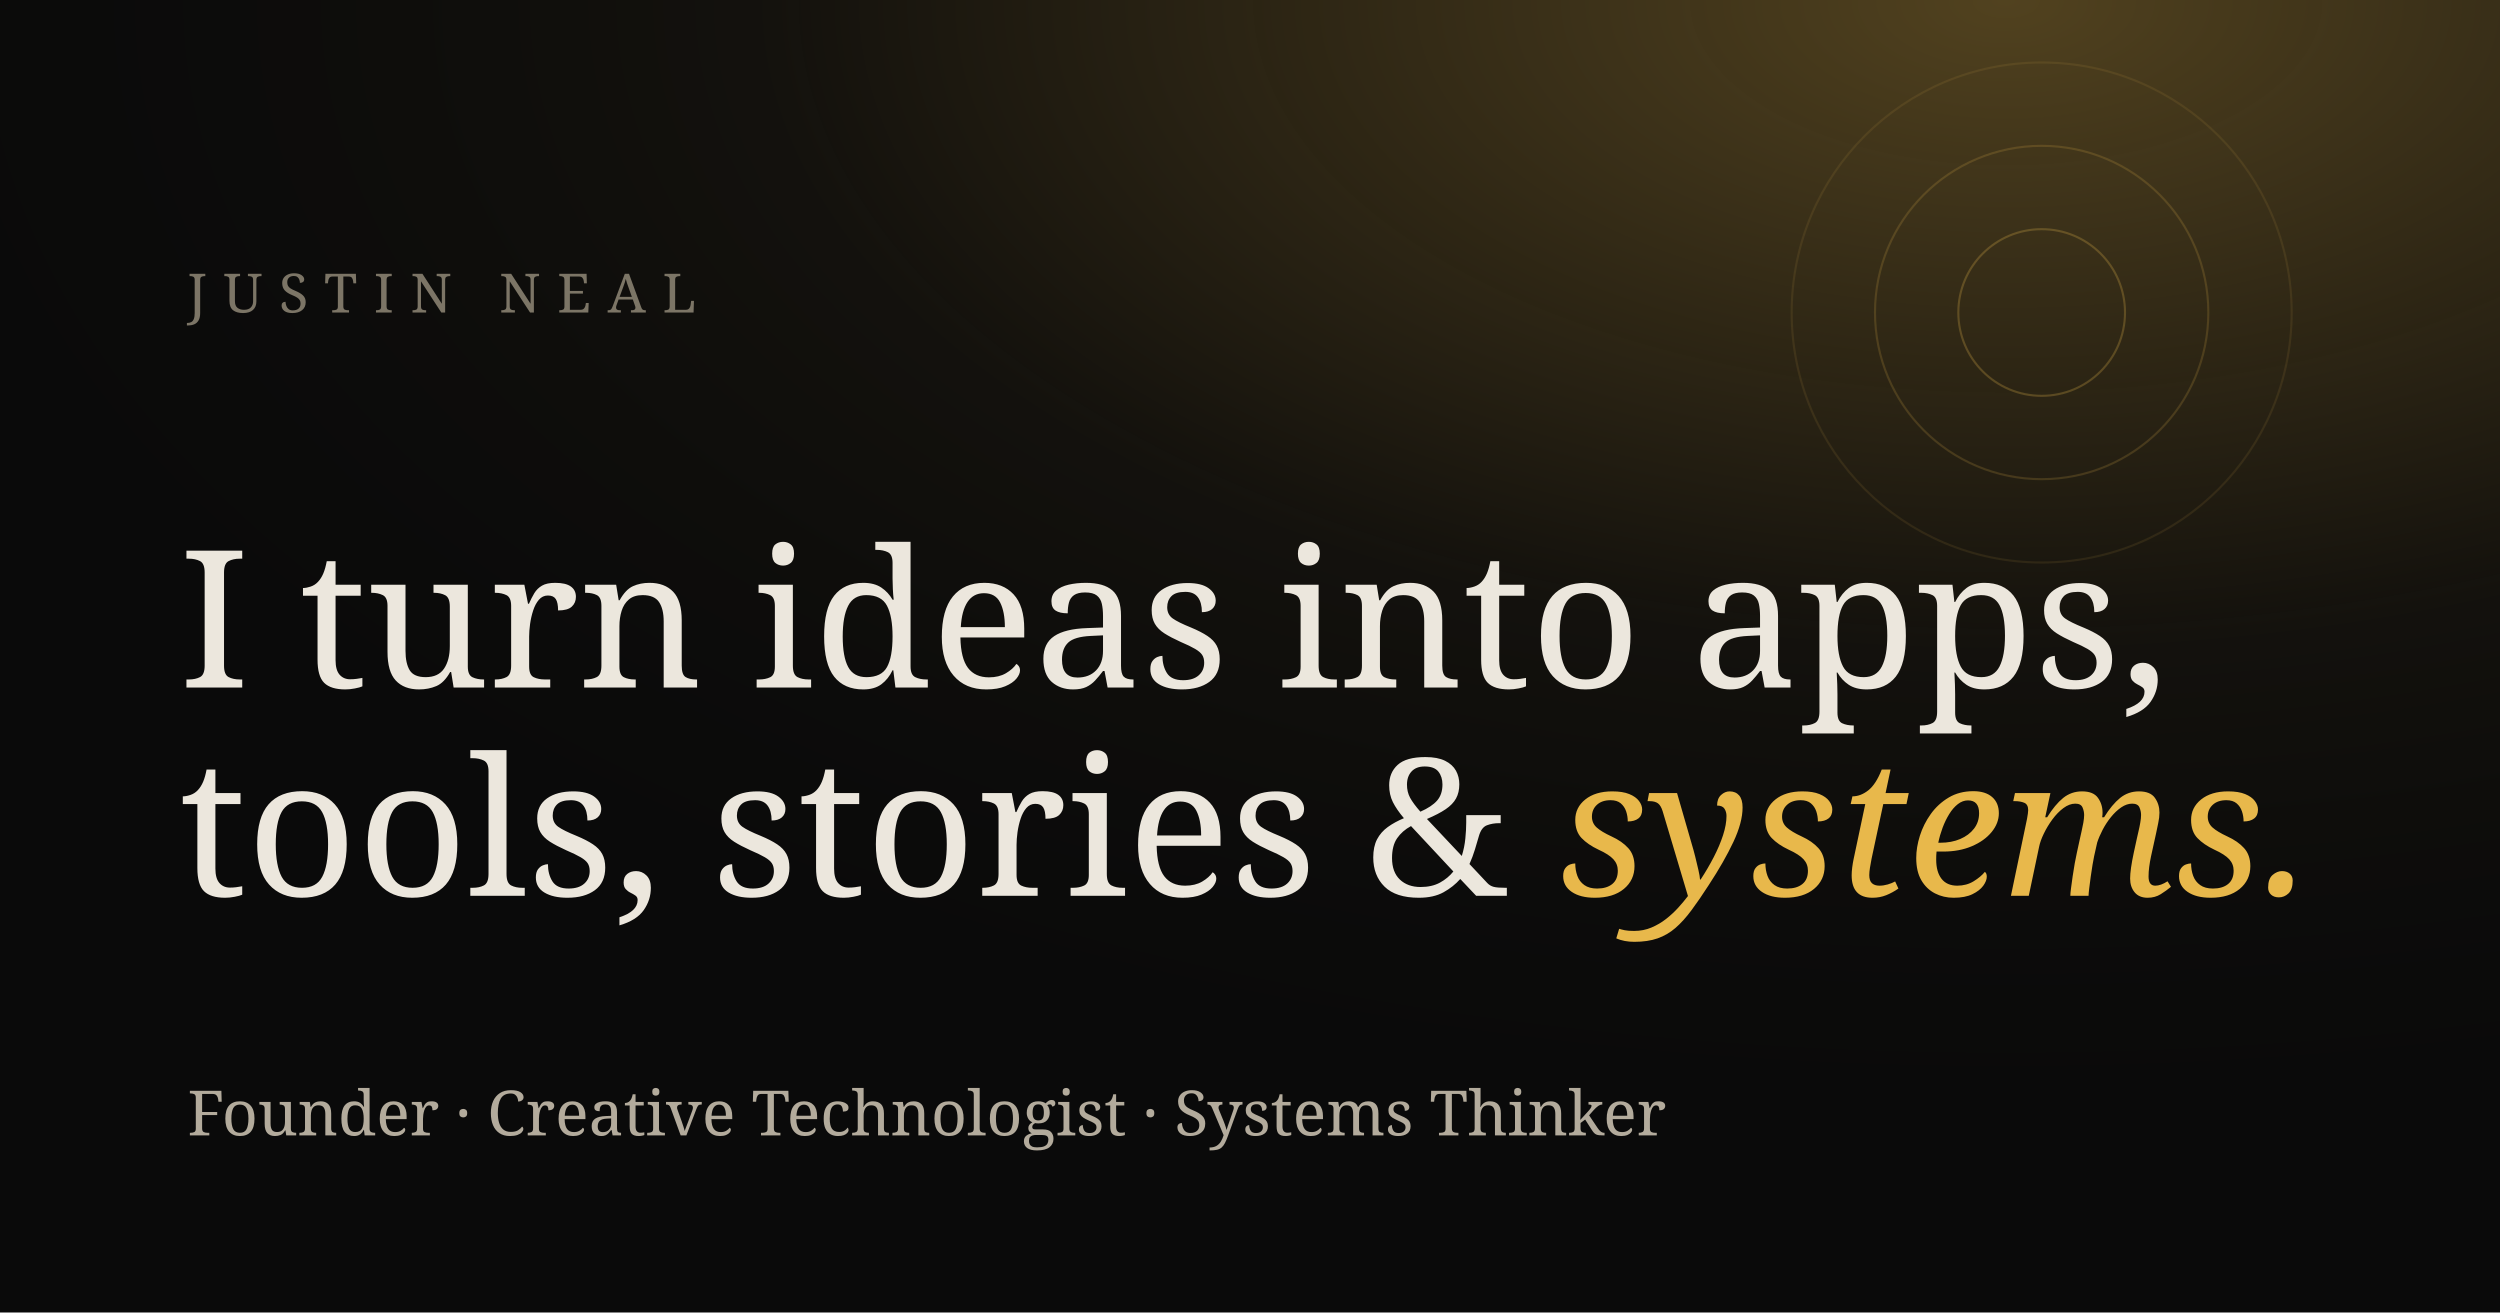
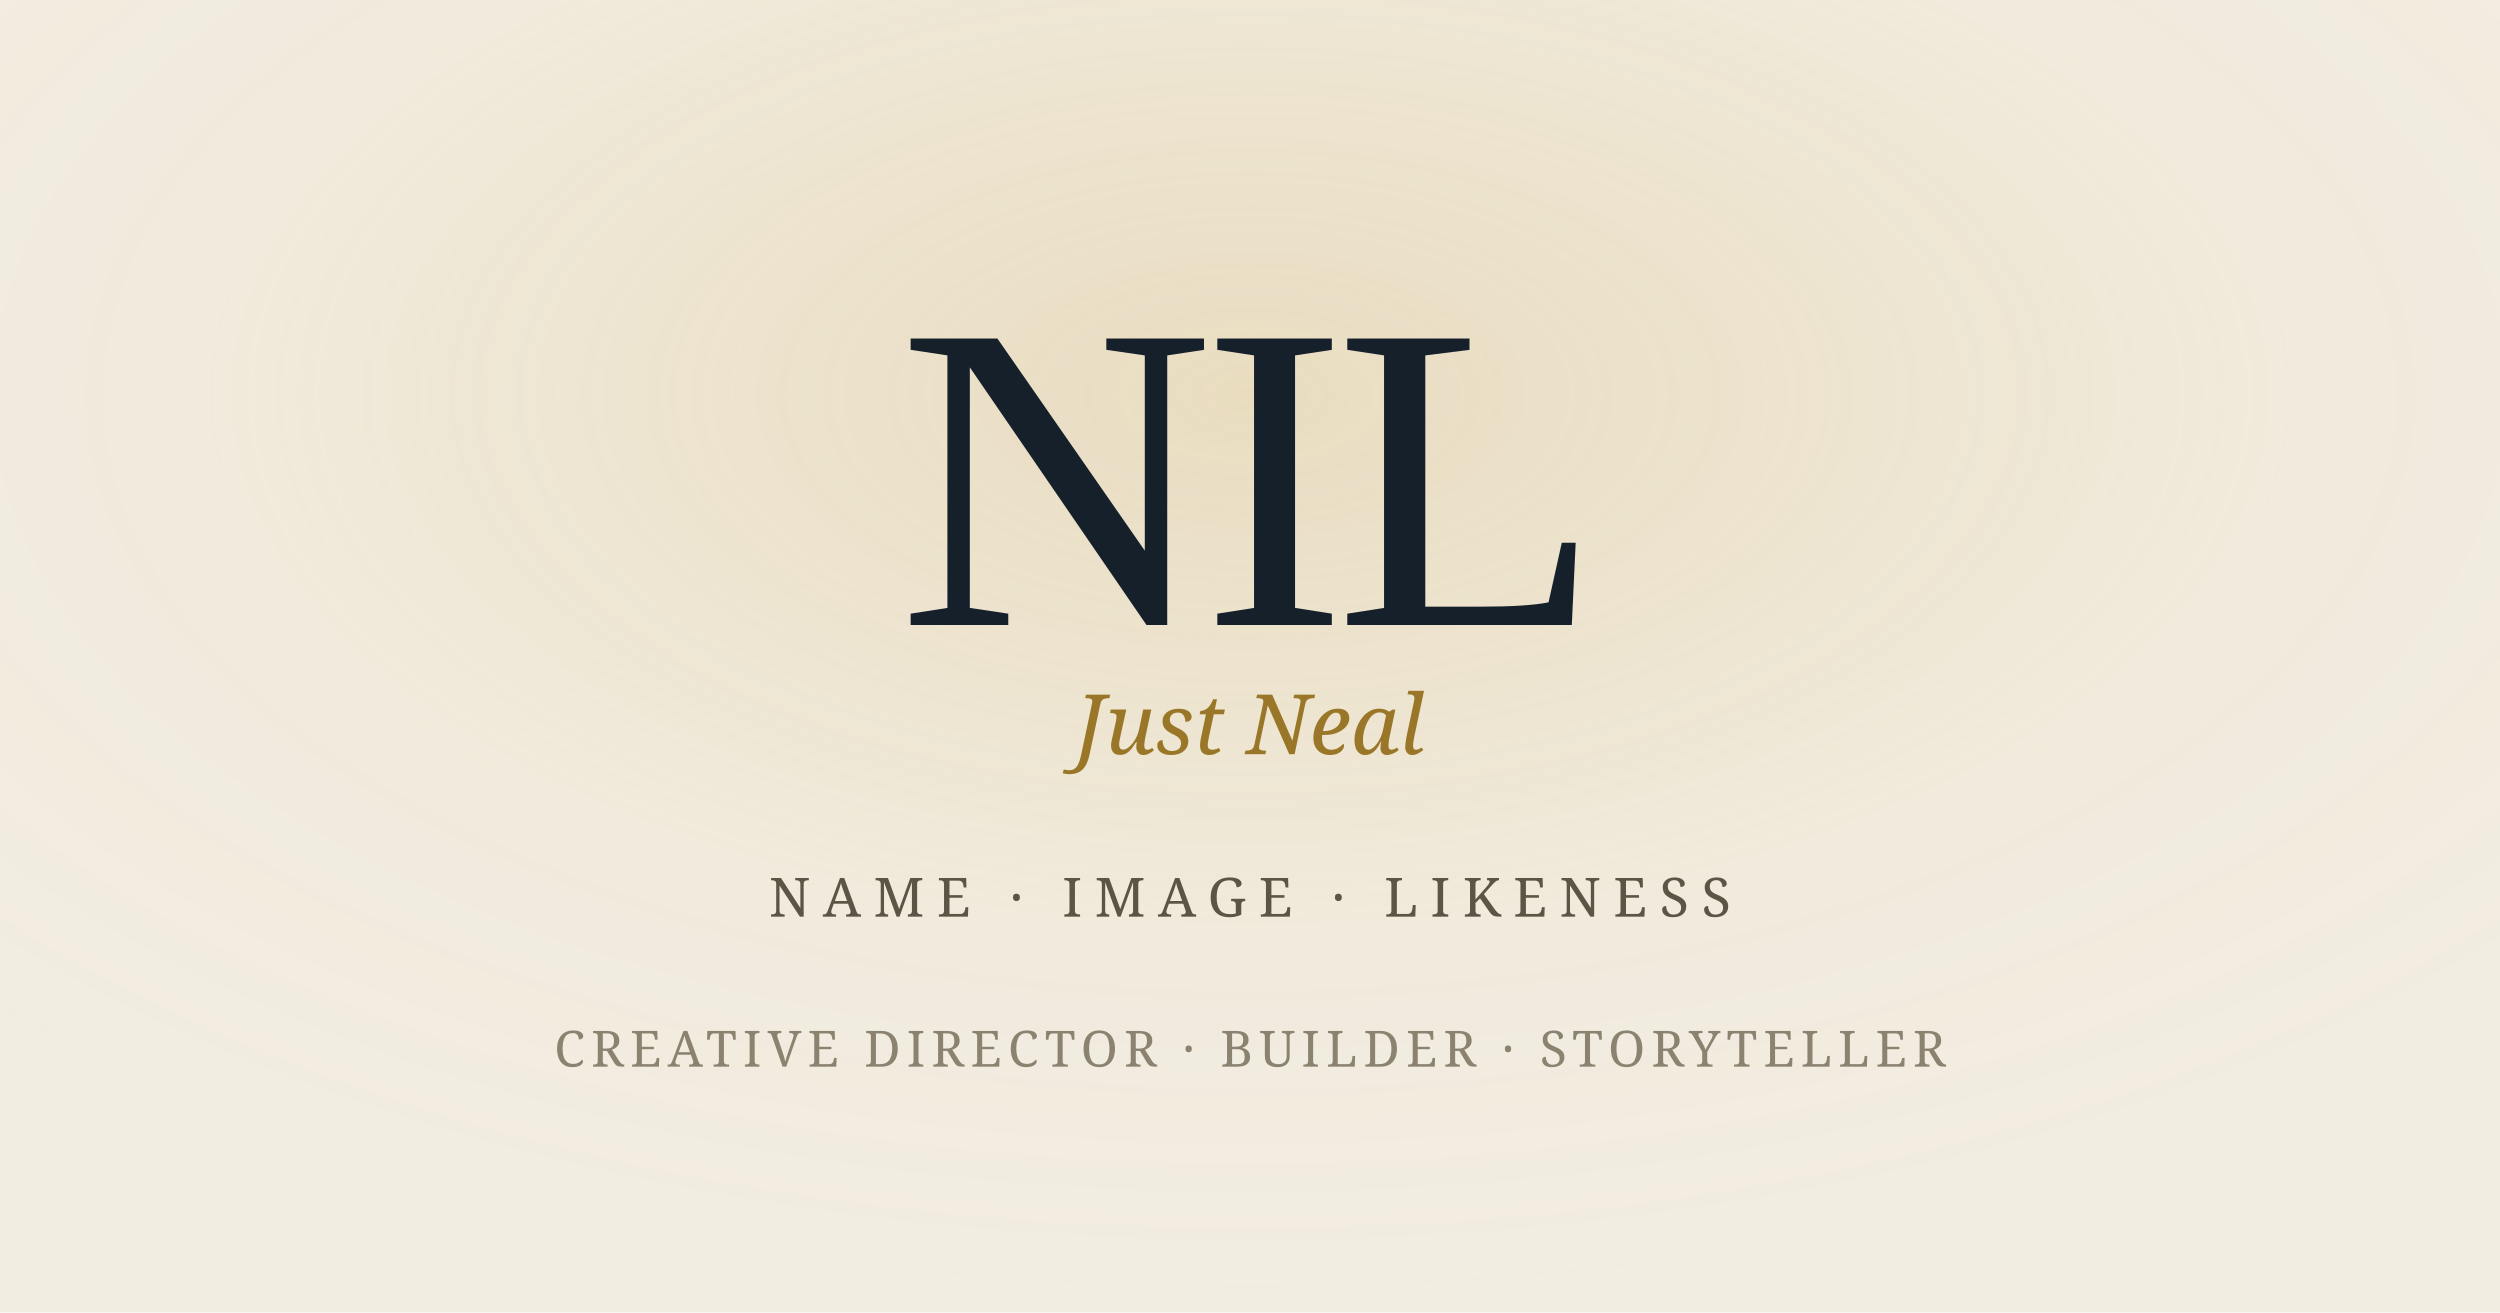
<svg xmlns="http://www.w3.org/2000/svg" viewBox="0 0 1200 630">
  <defs>
-     <radialGradient id="g" cx="80%" cy="0%" r="90%">
-       <stop offset="0%" stop-color="#E8B84B" stop-opacity="0.32" />
-       <stop offset="55%" stop-color="#E8B84B" stop-opacity="0.04" />
-       <stop offset="100%" stop-color="#0A0A0A" stop-opacity="0" />
+     <radialGradient id="g" cx="50%" cy="30%" r="70%">
+       <stop offset="0%" stop-color="#c9a24b" stop-opacity="0.22" />
+       <stop offset="60%" stop-color="#c9a24b" stop-opacity="0.03" />
+       <stop offset="100%" stop-color="#f2ede1" stop-opacity="0" />
    </radialGradient>
  </defs>
-   <rect width="1200" height="630" fill="#0A0A0A" />
+   <rect width="1200" height="630" fill="#f2ede1" />
  <rect width="1200" height="630" fill="url(#g)" />
-   <g transform="translate(980 150)" opacity="0.5" fill="none" stroke="#E8B84B">
-     <circle r="40" stroke-opacity="0.5" />
-     <circle r="80" stroke-opacity="0.35" />
-     <circle r="120" stroke-opacity="0.2" />
-   </g>
-   <text x="90" y="150" font-family="Georgia, serif" font-size="26" letter-spacing="8" fill="#7C7566">JUSTIN NEAL</text>
-   <text x="86" y="330" font-family="Georgia, serif" font-size="92" fill="#ECE7DD">I turn ideas into apps,</text>
-   <text x="86" y="430" font-family="Georgia, serif" font-size="92" fill="#ECE7DD">tools, stories &amp; <tspan fill="#E8B84B" font-style="italic">systems.</tspan>
-   </text>
-   <text x="90" y="545" font-family="Georgia, serif" font-size="30" fill="#B3AB9C">Founder · Creative Technologist · Systems Thinker</text>
+   <text x="600" y="300" font-family="Georgia, 'Times New Roman', serif" font-size="210" font-weight="500" fill="#16202b" text-anchor="middle" letter-spacing="-6">NIL</text>
+   <text x="600" y="362" font-family="Georgia, serif" font-size="40" font-style="italic" fill="#9a7628" text-anchor="middle">Just Neal</text>
+   <text x="600" y="440" font-family="Georgia, serif" font-size="26" fill="#5b5546" text-anchor="middle" letter-spacing="6">NAME · IMAGE · LIKENESS</text>
+   <text x="600" y="512" font-family="Georgia, serif" font-size="24" fill="#8b8370" text-anchor="middle" letter-spacing="3">CREATIVE DIRECTOR · BUILDER · STORYTELLER</text>
</svg>
